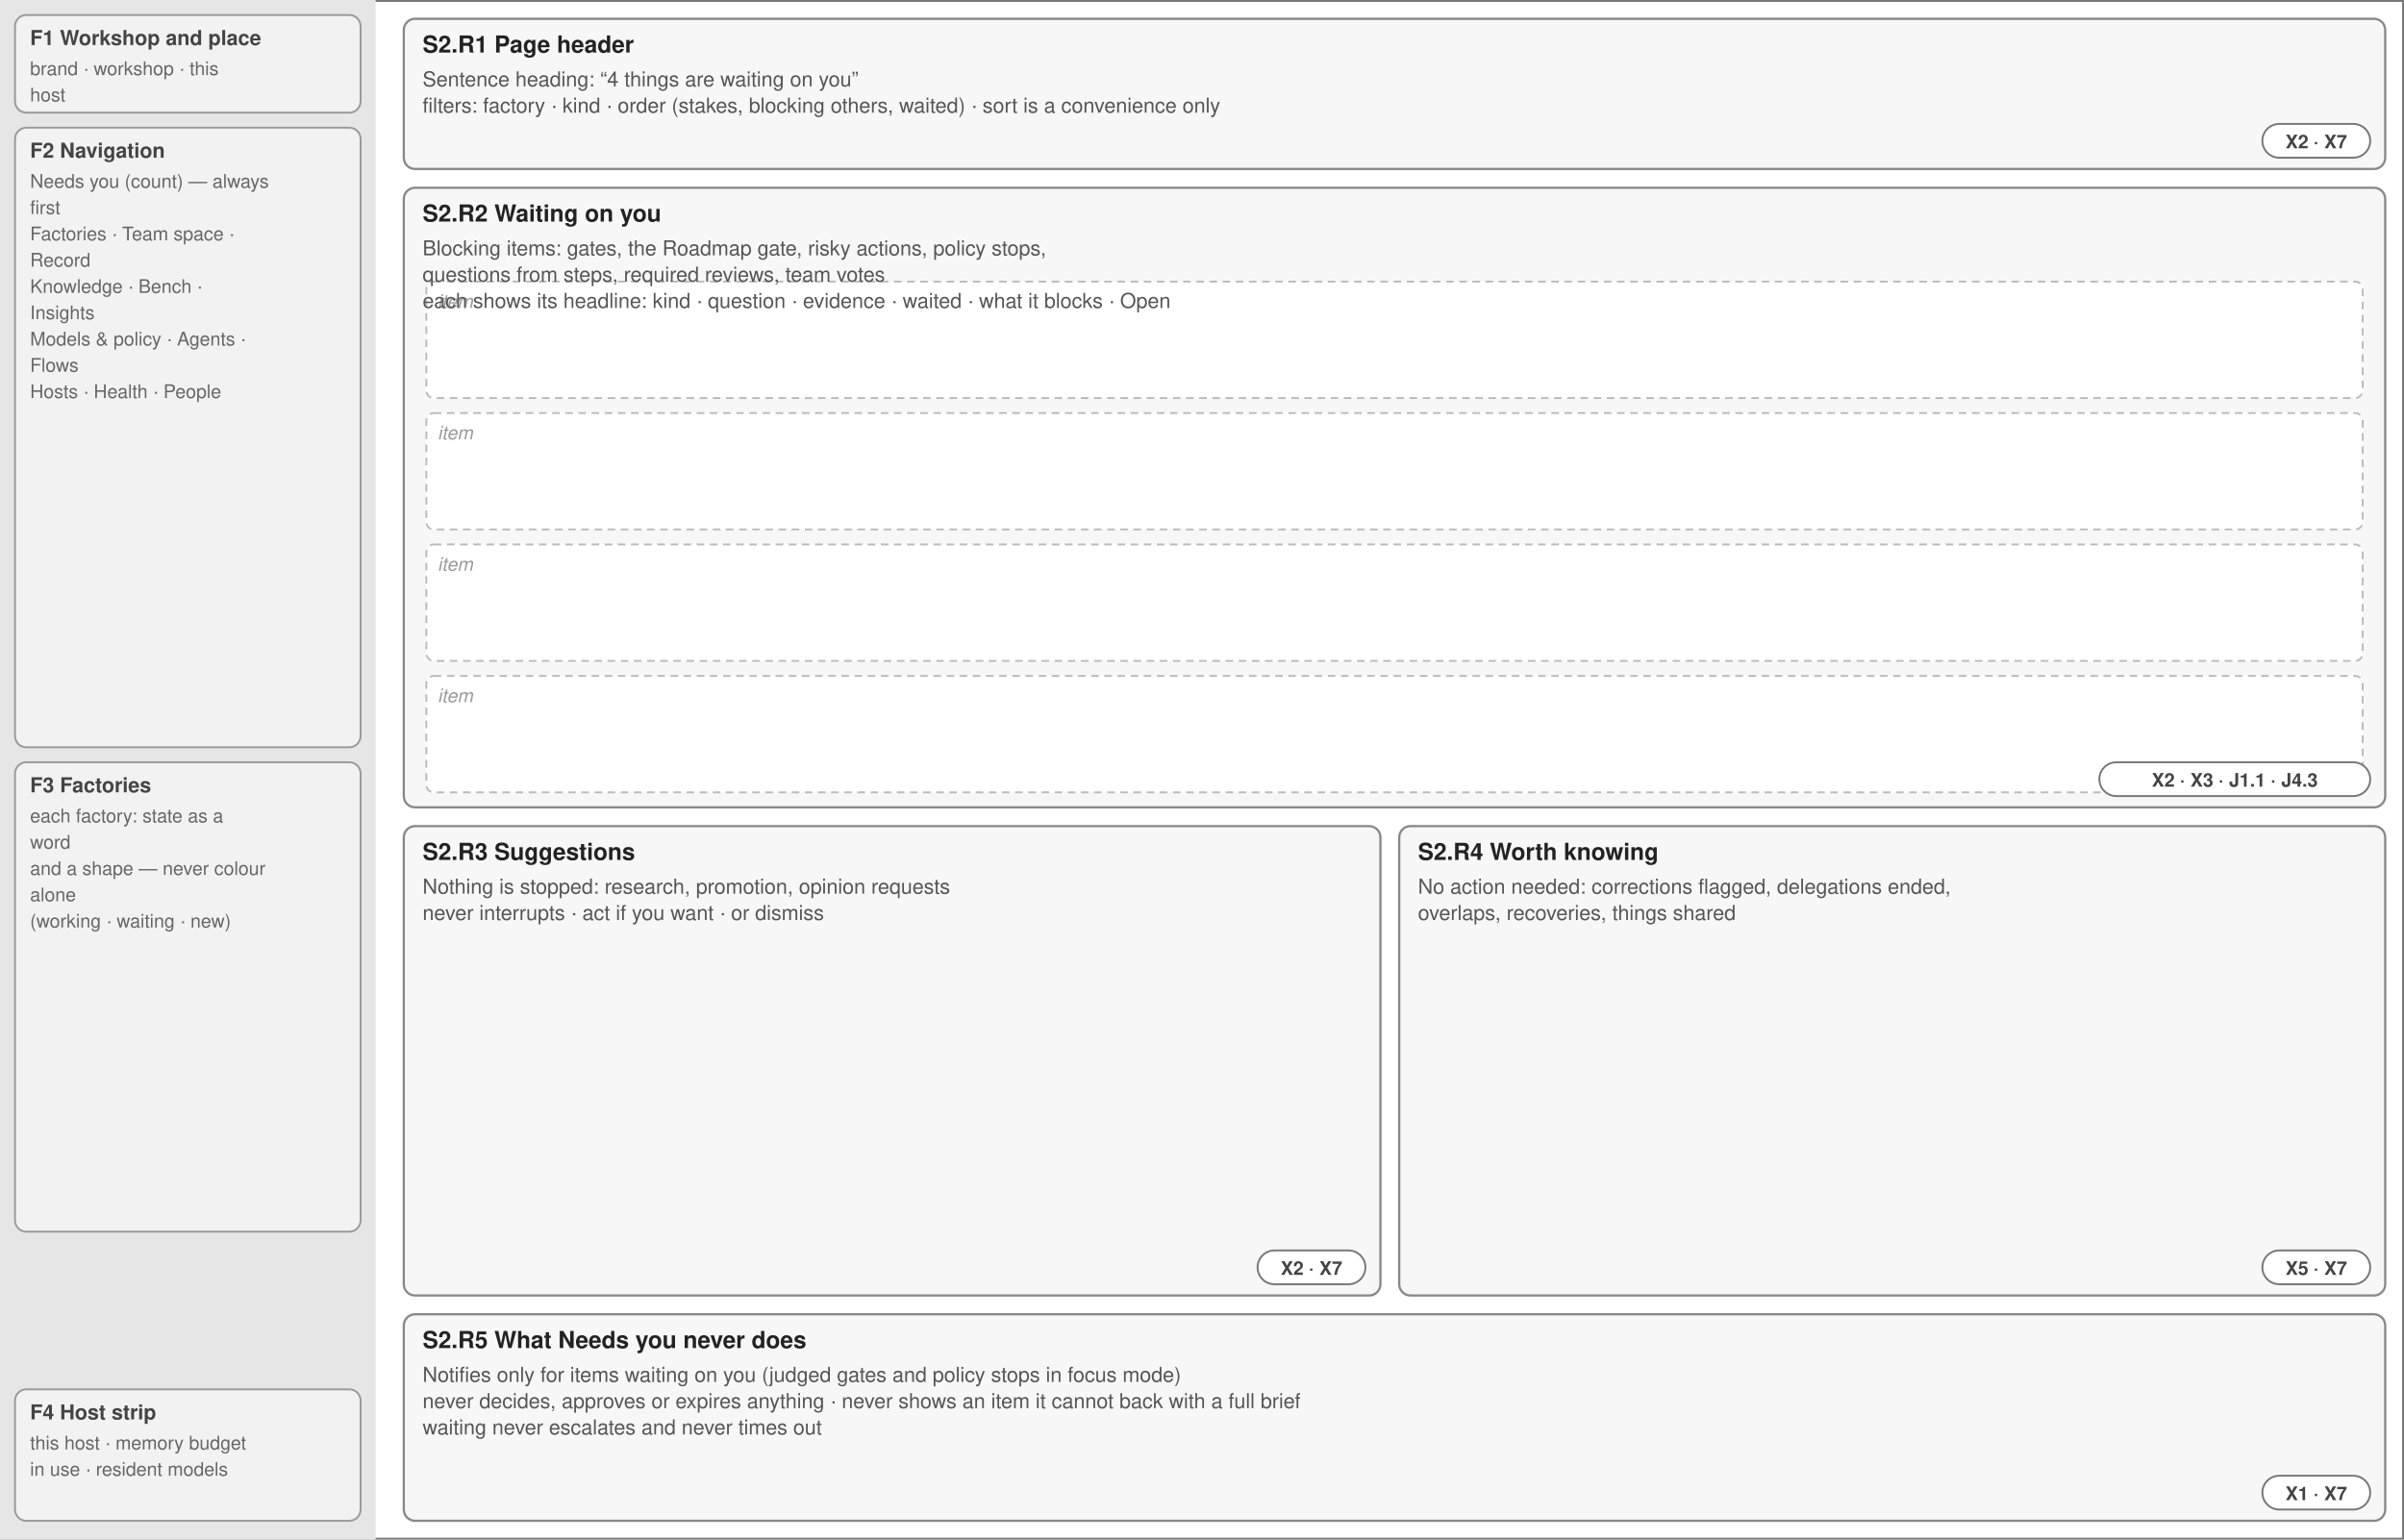
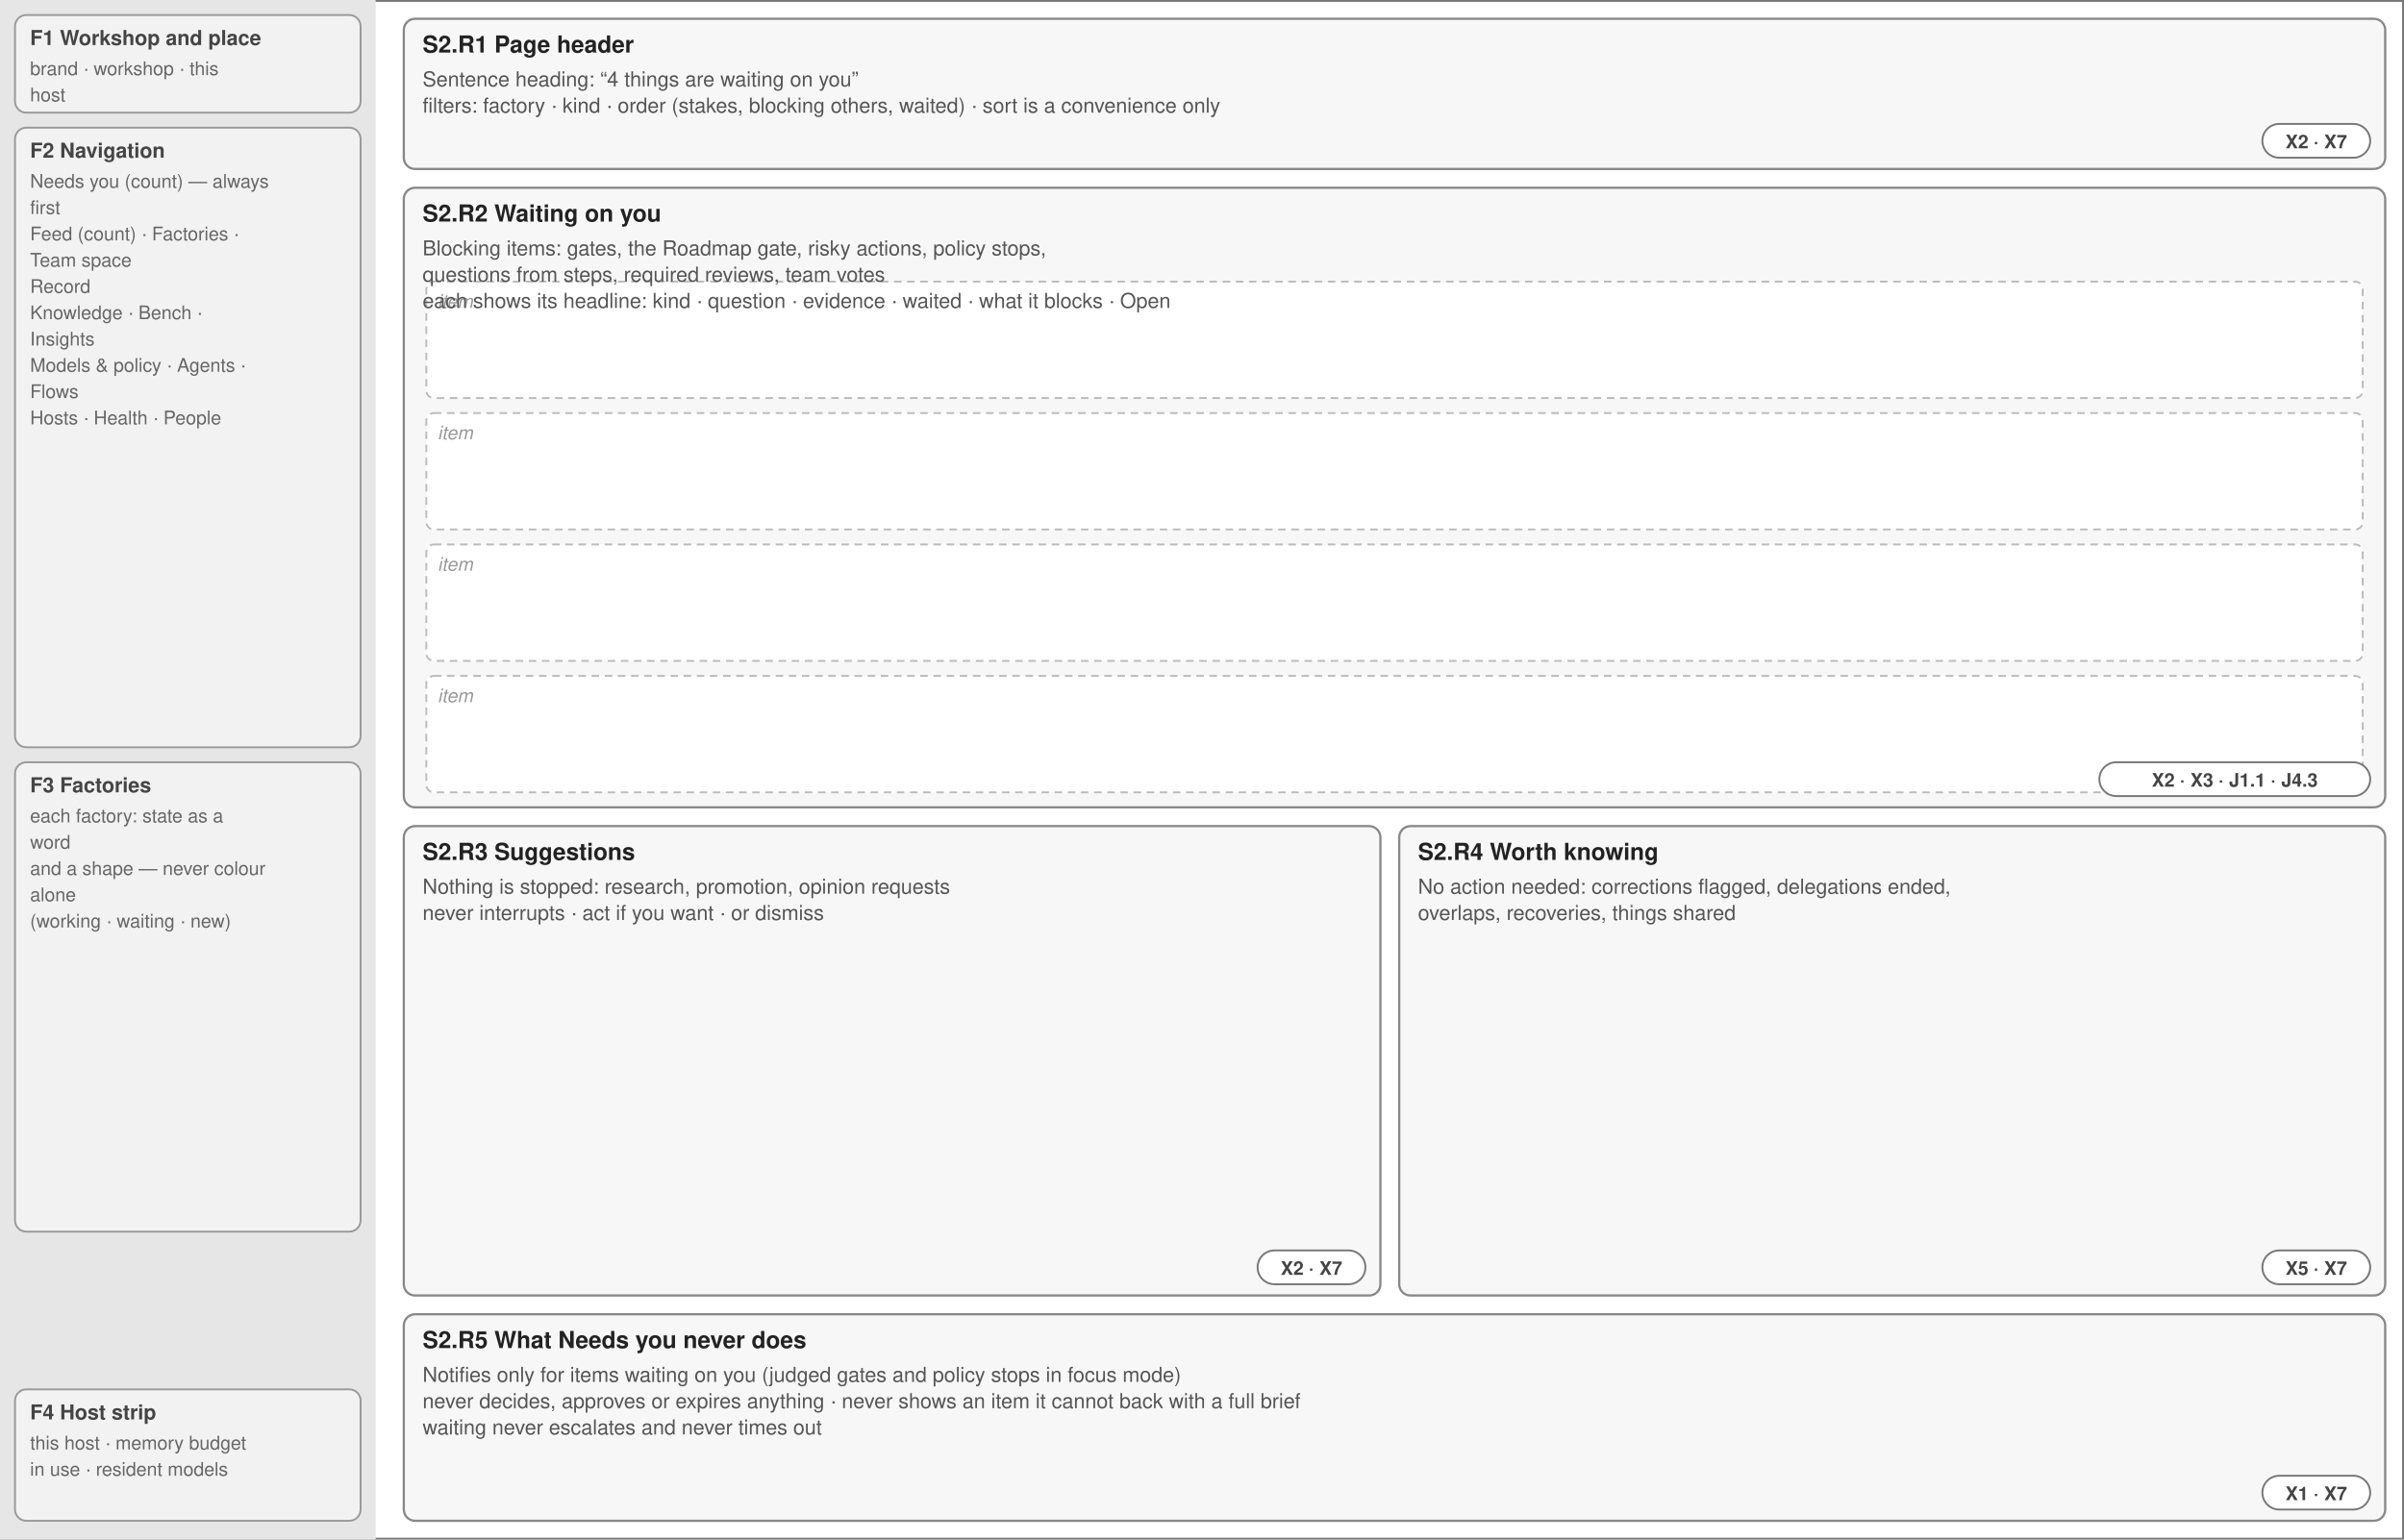
<svg xmlns="http://www.w3.org/2000/svg" viewBox="0 0 1280 820" font-family="Helvetica, Arial, sans-serif" role="img" aria-labelledby="t d">
  <rect x="0.5" y="0.5" width="1279" height="819" rx="0" fill="#fff" stroke="#777" stroke-width="1" />
  <rect x="0" y="0" width="200" height="820" rx="0" fill="#E6E6E6" stroke="none" stroke-width="0" />
  <rect x="8" y="8" width="184" height="52" rx="6" fill="#F2F2F2" stroke="#999" stroke-width="1" />
  <text x="16" y="24" font-size="11" font-weight="bold" fill="#444" font-style="normal" text-anchor="start">F1 Workshop and place</text>
  <text x="16" y="40" font-size="10" font-weight="normal" fill="#666" font-style="normal" text-anchor="start">brand · workshop · this</text>
  <text x="16" y="54" font-size="10" font-weight="normal" fill="#666" font-style="normal" text-anchor="start">host</text>
  <rect x="8" y="68" width="184" height="330" rx="6" fill="#F2F2F2" stroke="#999" stroke-width="1" />
  <text x="16" y="84" font-size="11" font-weight="bold" fill="#444" font-style="normal" text-anchor="start">F2 Navigation</text>
  <text x="16" y="100" font-size="10" font-weight="normal" fill="#666" font-style="normal" text-anchor="start">Needs you (count) — always</text>
  <text x="16" y="114" font-size="10" font-weight="normal" fill="#666" font-style="normal" text-anchor="start">first</text>
-   <text x="16" y="128" font-size="10" font-weight="normal" fill="#666" font-style="normal" text-anchor="start">Factories · Team space ·</text>
-   <text x="16" y="142" font-size="10" font-weight="normal" fill="#666" font-style="normal" text-anchor="start">Record</text>
-   <text x="16" y="156" font-size="10" font-weight="normal" fill="#666" font-style="normal" text-anchor="start">Knowledge · Bench ·</text>
-   <text x="16" y="170" font-size="10" font-weight="normal" fill="#666" font-style="normal" text-anchor="start">Insights</text>
-   <text x="16" y="184" font-size="10" font-weight="normal" fill="#666" font-style="normal" text-anchor="start">Models &amp; policy · Agents ·</text>
-   <text x="16" y="198" font-size="10" font-weight="normal" fill="#666" font-style="normal" text-anchor="start">Flows</text>
-   <text x="16" y="212" font-size="10" font-weight="normal" fill="#666" font-style="normal" text-anchor="start">Hosts · Health · People</text>
+   <text x="16" y="128" font-size="10" font-weight="normal" fill="#666" font-style="normal" text-anchor="start">Feed (count) · Factories ·</text>
+   <text x="16" y="142" font-size="10" font-weight="normal" fill="#666" font-style="normal" text-anchor="start">Team space</text>
+   <text x="16" y="156" font-size="10" font-weight="normal" fill="#666" font-style="normal" text-anchor="start">Record</text>
+   <text x="16" y="170" font-size="10" font-weight="normal" fill="#666" font-style="normal" text-anchor="start">Knowledge · Bench ·</text>
+   <text x="16" y="184" font-size="10" font-weight="normal" fill="#666" font-style="normal" text-anchor="start">Insights</text>
+   <text x="16" y="198" font-size="10" font-weight="normal" fill="#666" font-style="normal" text-anchor="start">Models &amp; policy · Agents ·</text>
+   <text x="16" y="212" font-size="10" font-weight="normal" fill="#666" font-style="normal" text-anchor="start">Flows</text>
+   <text x="16" y="226" font-size="10" font-weight="normal" fill="#666" font-style="normal" text-anchor="start">Hosts · Health · People</text>
  <rect x="8" y="406" width="184" height="250" rx="6" fill="#F2F2F2" stroke="#999" stroke-width="1" />
  <text x="16" y="422" font-size="11" font-weight="bold" fill="#444" font-style="normal" text-anchor="start">F3 Factories</text>
  <text x="16" y="438" font-size="10" font-weight="normal" fill="#666" font-style="normal" text-anchor="start">each factory: state as a</text>
  <text x="16" y="452" font-size="10" font-weight="normal" fill="#666" font-style="normal" text-anchor="start">word</text>
  <text x="16" y="466" font-size="10" font-weight="normal" fill="#666" font-style="normal" text-anchor="start">and a shape — never colour</text>
  <text x="16" y="480" font-size="10" font-weight="normal" fill="#666" font-style="normal" text-anchor="start">alone</text>
  <text x="16" y="494" font-size="10" font-weight="normal" fill="#666" font-style="normal" text-anchor="start">(working · waiting · new)</text>
  <rect x="8" y="740" width="184" height="70" rx="6" fill="#F2F2F2" stroke="#999" stroke-width="1" />
  <text x="16" y="756" font-size="11" font-weight="bold" fill="#444" font-style="normal" text-anchor="start">F4 Host strip</text>
  <text x="16" y="772" font-size="10" font-weight="normal" fill="#666" font-style="normal" text-anchor="start">this host · memory budget</text>
  <text x="16" y="786" font-size="10" font-weight="normal" fill="#666" font-style="normal" text-anchor="start">in use · resident models</text>
  <rect x="215" y="10" width="1055" height="80" rx="6" fill="#F7F7F7" stroke="#888" stroke-width="1.2" />
  <text x="225" y="28" font-size="12.5" font-weight="bold" fill="#222" font-style="normal" text-anchor="start">S2.R1  Page header</text>
  <text x="225" y="46" font-size="11" font-weight="normal" fill="#555" font-style="normal" text-anchor="start">Sentence heading: “4 things are waiting on you”</text>
  <text x="225" y="60" font-size="11" font-weight="normal" fill="#555" font-style="normal" text-anchor="start">filters: factory · kind · order (stakes, blocking others, waited) · sort is a convenience only</text>
  <rect x="1204.6" y="66" width="57.4" height="18" rx="9" fill="#fff" stroke="#777" stroke-width="1" />
  <text x="1233.3" y="79" font-size="10" font-weight="bold" fill="#444" font-style="normal" text-anchor="middle">X2 · X7</text>
  <rect x="215" y="100" width="1055" height="330" rx="6" fill="#F7F7F7" stroke="#888" stroke-width="1.2" />
  <rect x="227" y="150" width="1031" height="62" rx="4" fill="#fff" stroke="#BBB" stroke-width="1" stroke-dasharray="4 3" />
  <text x="233" y="164" font-size="10" font-weight="normal" fill="#999" font-style="italic" text-anchor="start">item</text>
  <rect x="227" y="220" width="1031" height="62" rx="4" fill="#fff" stroke="#BBB" stroke-width="1" stroke-dasharray="4 3" />
  <text x="233" y="234" font-size="10" font-weight="normal" fill="#999" font-style="italic" text-anchor="start">item</text>
  <rect x="227" y="290" width="1031" height="62" rx="4" fill="#fff" stroke="#BBB" stroke-width="1" stroke-dasharray="4 3" />
  <text x="233" y="304" font-size="10" font-weight="normal" fill="#999" font-style="italic" text-anchor="start">item</text>
  <rect x="227" y="360" width="1031" height="62" rx="4" fill="#fff" stroke="#BBB" stroke-width="1" stroke-dasharray="4 3" />
  <text x="233" y="374" font-size="10" font-weight="normal" fill="#999" font-style="italic" text-anchor="start">item</text>
  <text x="225" y="118" font-size="12.5" font-weight="bold" fill="#222" font-style="normal" text-anchor="start">S2.R2  Waiting on you</text>
  <text x="225" y="136" font-size="11" font-weight="normal" fill="#555" font-style="normal" text-anchor="start">Blocking items: gates, the Roadmap gate, risky actions, policy stops,</text>
  <text x="225" y="150" font-size="11" font-weight="normal" fill="#555" font-style="normal" text-anchor="start">questions from steps, required reviews, team votes</text>
  <text x="225" y="164" font-size="11" font-weight="normal" fill="#555" font-style="normal" text-anchor="start">each shows its headline: kind · question · evidence · waited · what it blocks · Open</text>
  <rect x="1117.8" y="406" width="144.2" height="18" rx="9" fill="#fff" stroke="#777" stroke-width="1" />
  <text x="1189.9" y="419" font-size="10" font-weight="bold" fill="#444" font-style="normal" text-anchor="middle">X2 · X3 · J1.1 · J4.3</text>
  <rect x="215" y="440" width="520" height="250" rx="6" fill="#F7F7F7" stroke="#888" stroke-width="1.2" />
  <text x="225" y="458" font-size="12.5" font-weight="bold" fill="#222" font-style="normal" text-anchor="start">S2.R3  Suggestions</text>
  <text x="225" y="476" font-size="11" font-weight="normal" fill="#555" font-style="normal" text-anchor="start">Nothing is stopped: research, promotion, opinion requests</text>
  <text x="225" y="490" font-size="11" font-weight="normal" fill="#555" font-style="normal" text-anchor="start">never interrupts · act if you want · or dismiss</text>
  <rect x="669.6" y="666" width="57.4" height="18" rx="9" fill="#fff" stroke="#777" stroke-width="1" />
  <text x="698.3" y="679" font-size="10" font-weight="bold" fill="#444" font-style="normal" text-anchor="middle">X2 · X7</text>
  <rect x="745" y="440" width="525" height="250" rx="6" fill="#F7F7F7" stroke="#888" stroke-width="1.2" />
  <text x="755" y="458" font-size="12.5" font-weight="bold" fill="#222" font-style="normal" text-anchor="start">S2.R4  Worth knowing</text>
  <text x="755" y="476" font-size="11" font-weight="normal" fill="#555" font-style="normal" text-anchor="start">No action needed: corrections flagged, delegations ended,</text>
  <text x="755" y="490" font-size="11" font-weight="normal" fill="#555" font-style="normal" text-anchor="start">overlaps, recoveries, things shared</text>
  <rect x="1204.6" y="666" width="57.4" height="18" rx="9" fill="#fff" stroke="#777" stroke-width="1" />
  <text x="1233.3" y="679" font-size="10" font-weight="bold" fill="#444" font-style="normal" text-anchor="middle">X5 · X7</text>
  <rect x="215" y="700" width="1055" height="110" rx="6" fill="#F7F7F7" stroke="#888" stroke-width="1.2" />
  <text x="225" y="718" font-size="12.5" font-weight="bold" fill="#222" font-style="normal" text-anchor="start">S2.R5  What Needs you never does</text>
  <text x="225" y="736" font-size="11" font-weight="normal" fill="#555" font-style="normal" text-anchor="start">Notifies only for items waiting on you (judged gates and policy stops in focus mode)</text>
  <text x="225" y="750" font-size="11" font-weight="normal" fill="#555" font-style="normal" text-anchor="start">never decides, approves or expires anything · never shows an item it cannot back with a full brief</text>
  <text x="225" y="764" font-size="11" font-weight="normal" fill="#555" font-style="normal" text-anchor="start">waiting never escalates and never times out</text>
  <rect x="1204.6" y="786" width="57.4" height="18" rx="9" fill="#fff" stroke="#777" stroke-width="1" />
  <text x="1233.3" y="799" font-size="10" font-weight="bold" fill="#444" font-style="normal" text-anchor="middle">X1 · X7</text>
</svg>
